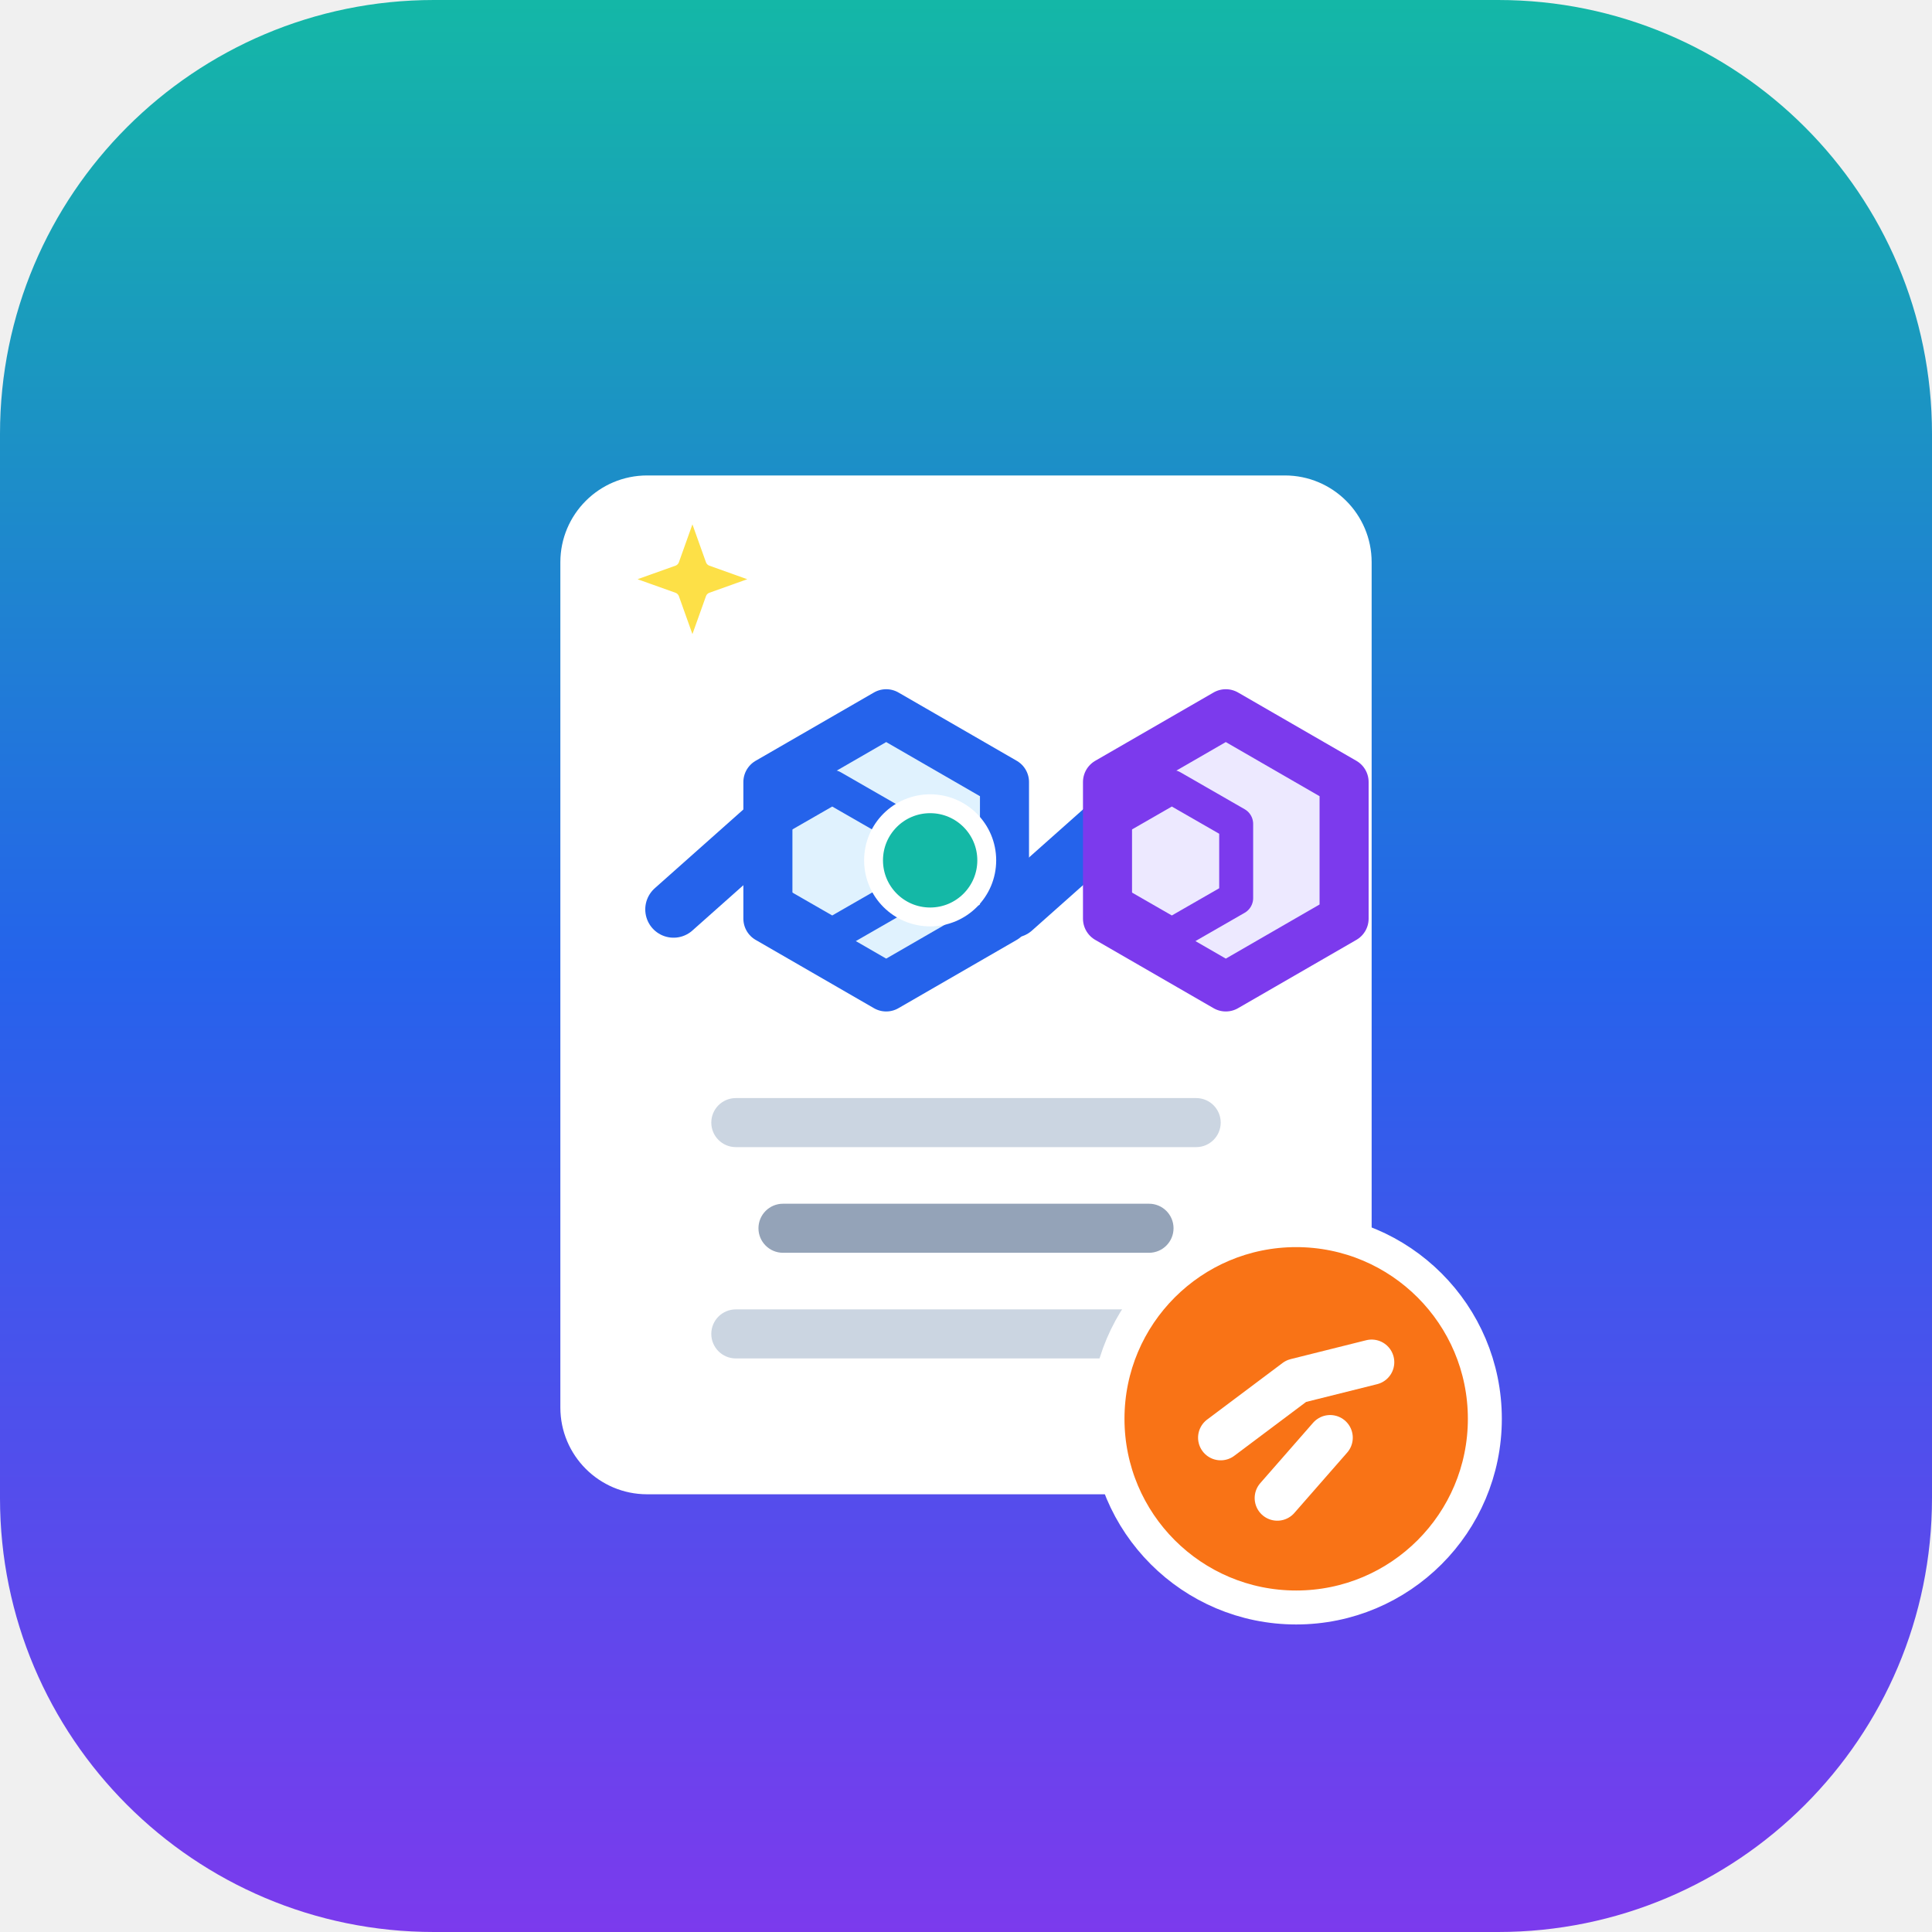
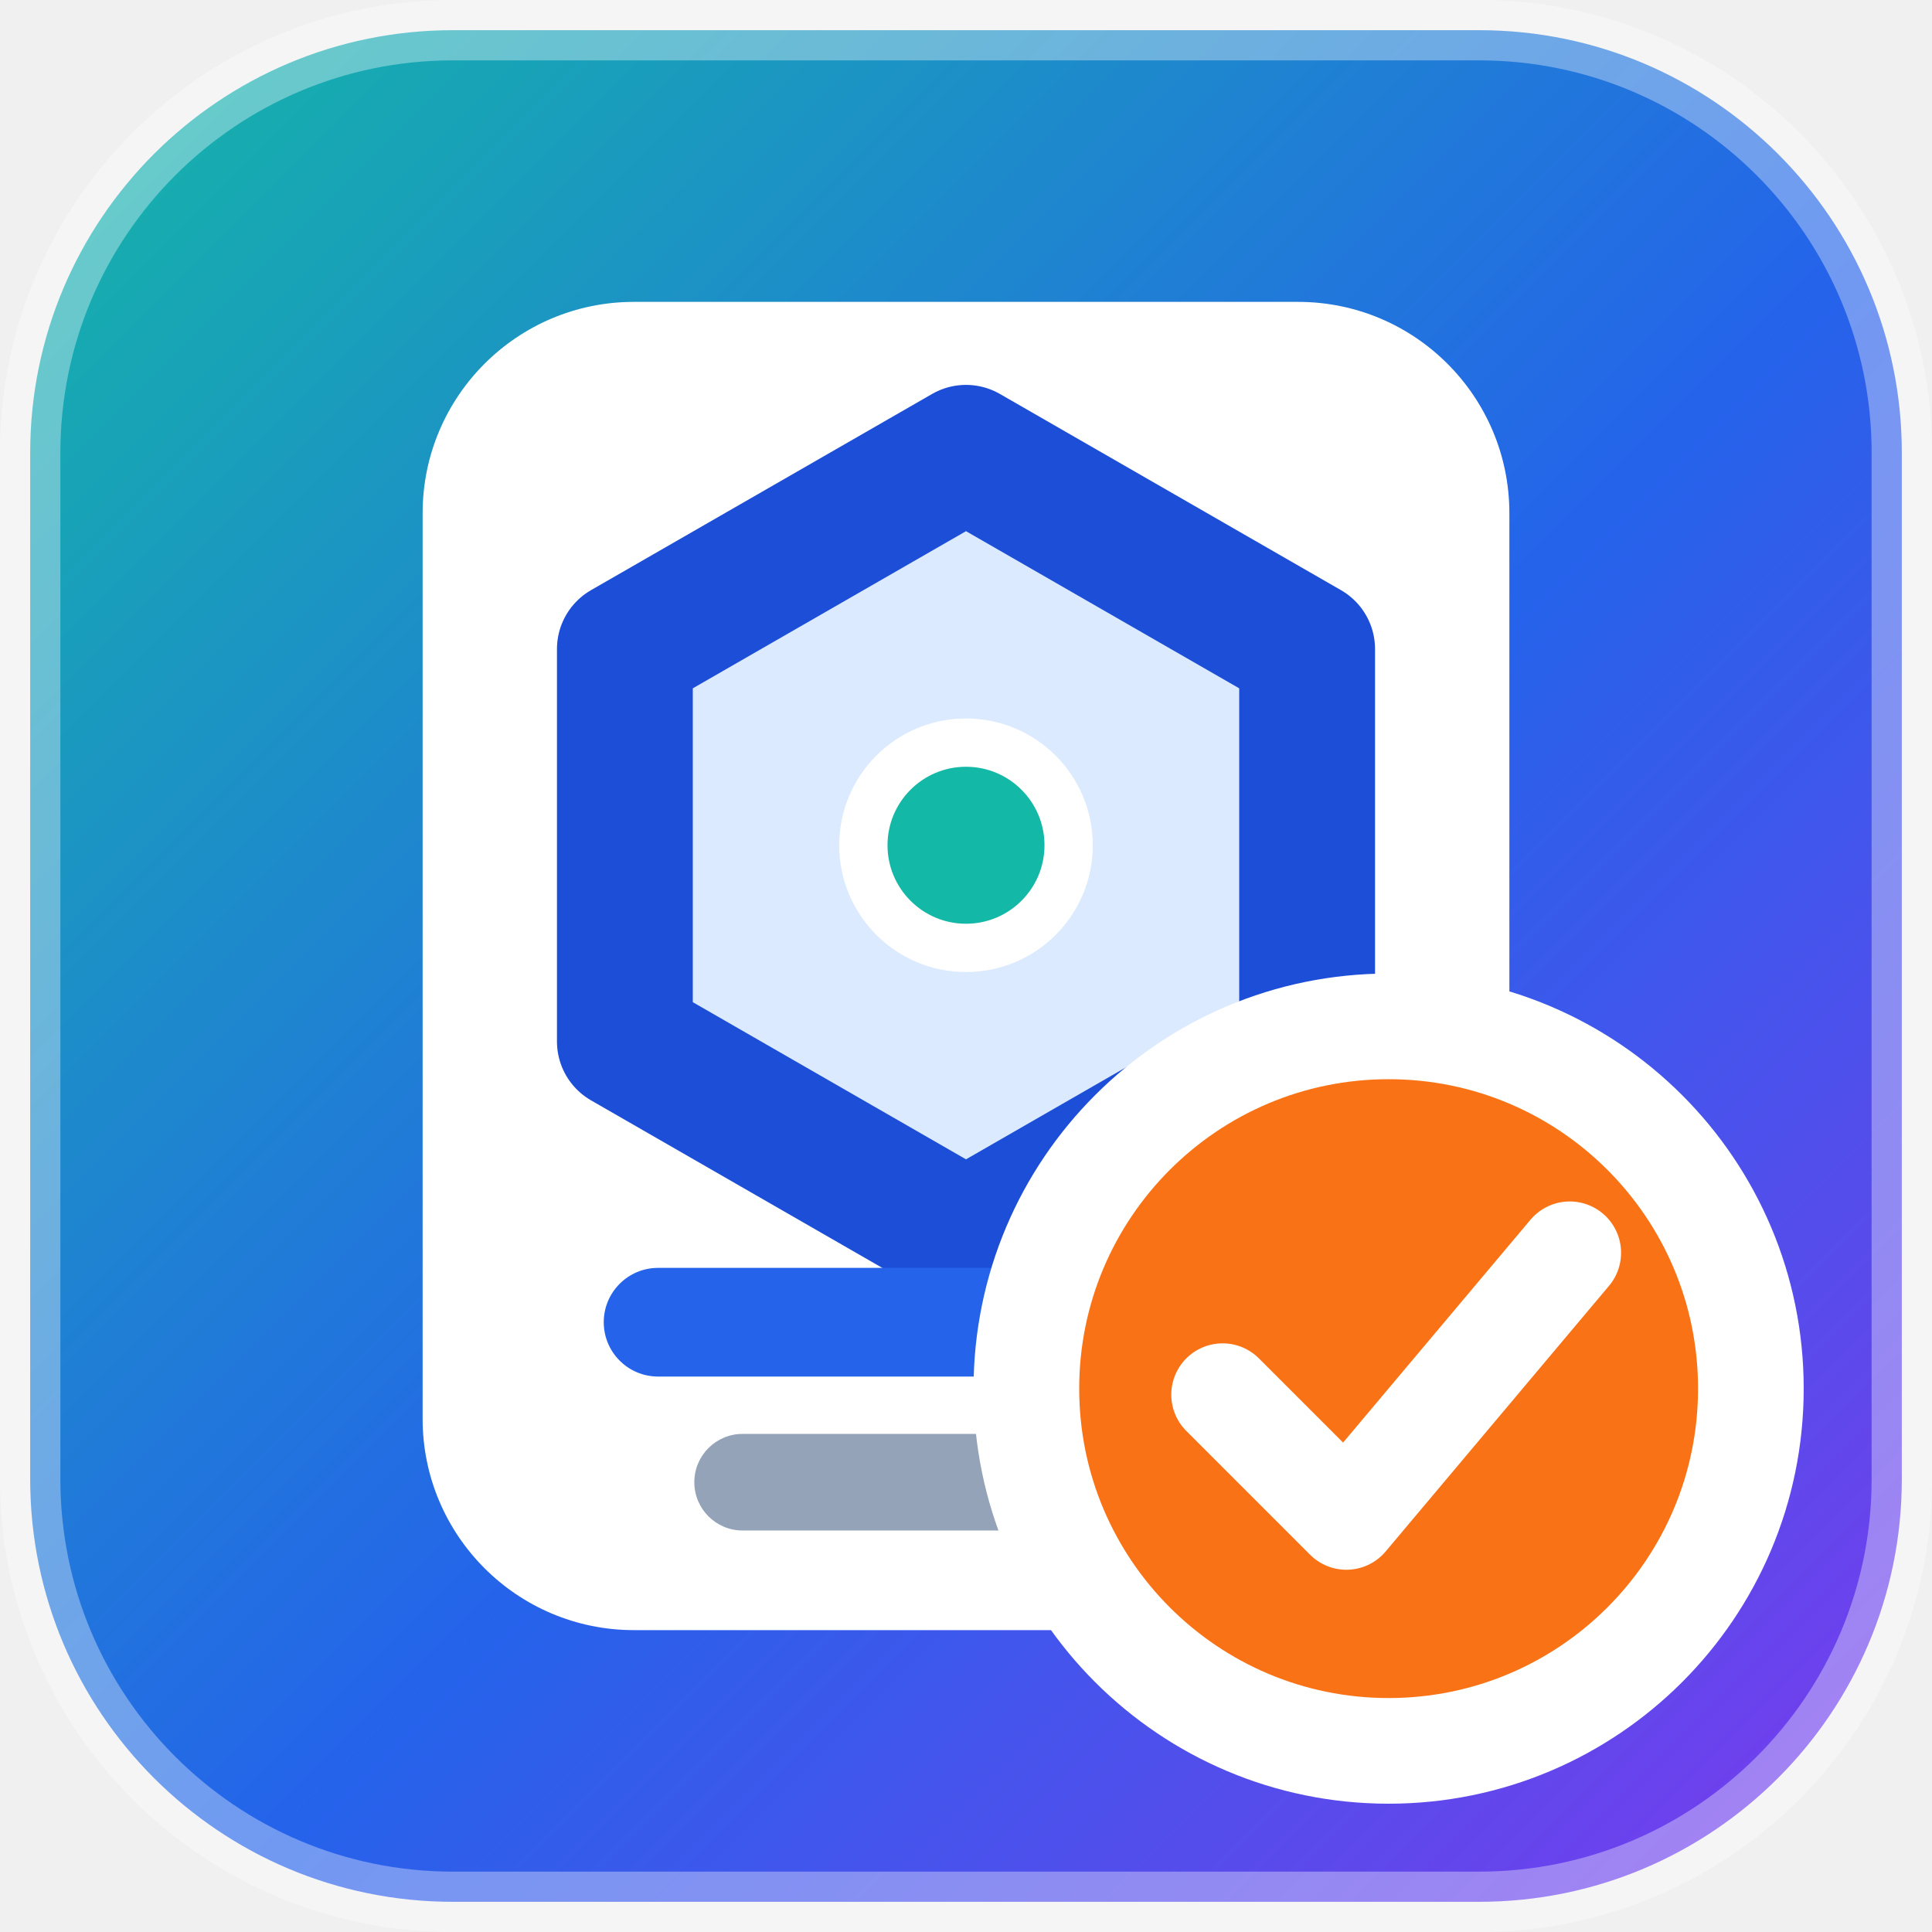
- <svg xmlns="http://www.w3.org/2000/svg" viewBox="0 0 1024 1024">
+ <svg xmlns="http://www.w3.org/2000/svg" viewBox="0 0 64 64">
  <defs>
-     <linearGradient id="bg" x1="0" y1="0" x2="0" y2="1">
+     <linearGradient id="bg" x1="0" y1="0" x2="1" y2="1">
      <stop offset="0" stop-color="#14B8A6" />
-       <stop offset="0.5" stop-color="#2563EB" />
+       <stop offset="0.55" stop-color="#2563EB" />
      <stop offset="1" stop-color="#7C3AED" />
    </linearGradient>
  </defs>
-   <rect x="0" y="0" width="1024" height="1024" rx="230" fill="url(#bg)" />
-   <rect x="297" y="252" width="430" height="540" rx="46" fill="#FFFFFF" />
-   <polyline points="357,482 447,402 537,482 627,402" fill="none" stroke="#2563EB" stroke-width="30" stroke-linecap="round" stroke-linejoin="round" />
-   <polygon points="469.7,378.3 407,414.5 407,486.9 469.7,523.1 532.4,486.9 532.4,414.5" fill="#E0F2FE" stroke="#2563EB" stroke-width="26" stroke-linejoin="round" />
-   <polygon points="441.1,417.1 407,436.7 407,476 441.1,495.6 475.2,476 475.2,436.7" fill="none" stroke="#2563EB" stroke-width="18" stroke-linejoin="round" />
-   <polygon points="649.7,378.3 587,414.5 587,486.9 649.7,523.1 712.4,486.9 712.4,414.5" fill="#EDE9FF" stroke="#7C3AED" stroke-width="26" stroke-linejoin="round" />
-   <polygon points="621.1,417.1 587,436.7 587,476 621.1,495.6 655.2,476 655.2,436.7" fill="none" stroke="#7C3AED" stroke-width="18" stroke-linejoin="round" />
-   <circle cx="493" cy="456" r="30" fill="#14B8A6" stroke="#fff" stroke-width="10" />
-   <rect x="377" y="582" width="270" height="26" rx="13" fill="#CBD5E1" />
-   <rect x="402" y="638" width="220" height="26" rx="13" fill="#94A3B8" />
-   <rect x="377" y="694" width="270" height="26" rx="13" fill="#CBD5E1" />
-   <path d="M367 269 l10 28 28 10 -28 10 -10 28 -10 -28 -28 -10 28 -10 Z" fill="#FDE047" stroke="#fff" stroke-width="6" stroke-linejoin="round" />
-   <circle cx="687" cy="752" r="100" fill="#F97316" stroke="#fff" stroke-width="18" />
-   <polyline points="647,762 687,732 727,722" fill="none" stroke="#fff" stroke-width="24" stroke-linecap="round" stroke-linejoin="round" />
-   <polyline points="677,794 705,762" fill="none" stroke="#fff" stroke-width="24" stroke-linecap="round" />
+   <rect x="1" y="1" width="62" height="62" rx="14" fill="url(#bg)" />
+   <rect x="1" y="1" width="62" height="62" rx="14" fill="none" stroke="#FFFFFF" stroke-opacity="0.35" stroke-width="2" />
+   <rect x="14" y="10" width="36" height="44" rx="7" fill="#FFFFFF" />
+   <g transform="translate(32 28)">
+     <polygon points="0,-13 11.3,-6.5 11.3,6.5 0,13 -11.3,6.5 -11.3,-6.5" fill="#DBEAFE" stroke="#1D4ED8" stroke-width="4.5" stroke-linejoin="round" />
+     <circle r="3.4" fill="#14B8A6" stroke="#FFFFFF" stroke-width="1.6" />
+   </g>
+   <rect x="20" y="42" width="24" height="3.6" rx="1.8" fill="#2563EB" />
+   <rect x="23" y="47.5" width="18" height="3.2" rx="1.6" fill="#94A3B8" />
+   <circle cx="46" cy="46" r="12" fill="#F97316" stroke="#FFFFFF" stroke-width="3.5" />
+   <path d="M40.5 46.2 L44.6 50.3 L52 41.5" fill="none" stroke="#FFFFFF" stroke-width="3.4" stroke-linecap="round" stroke-linejoin="round" />
</svg>
